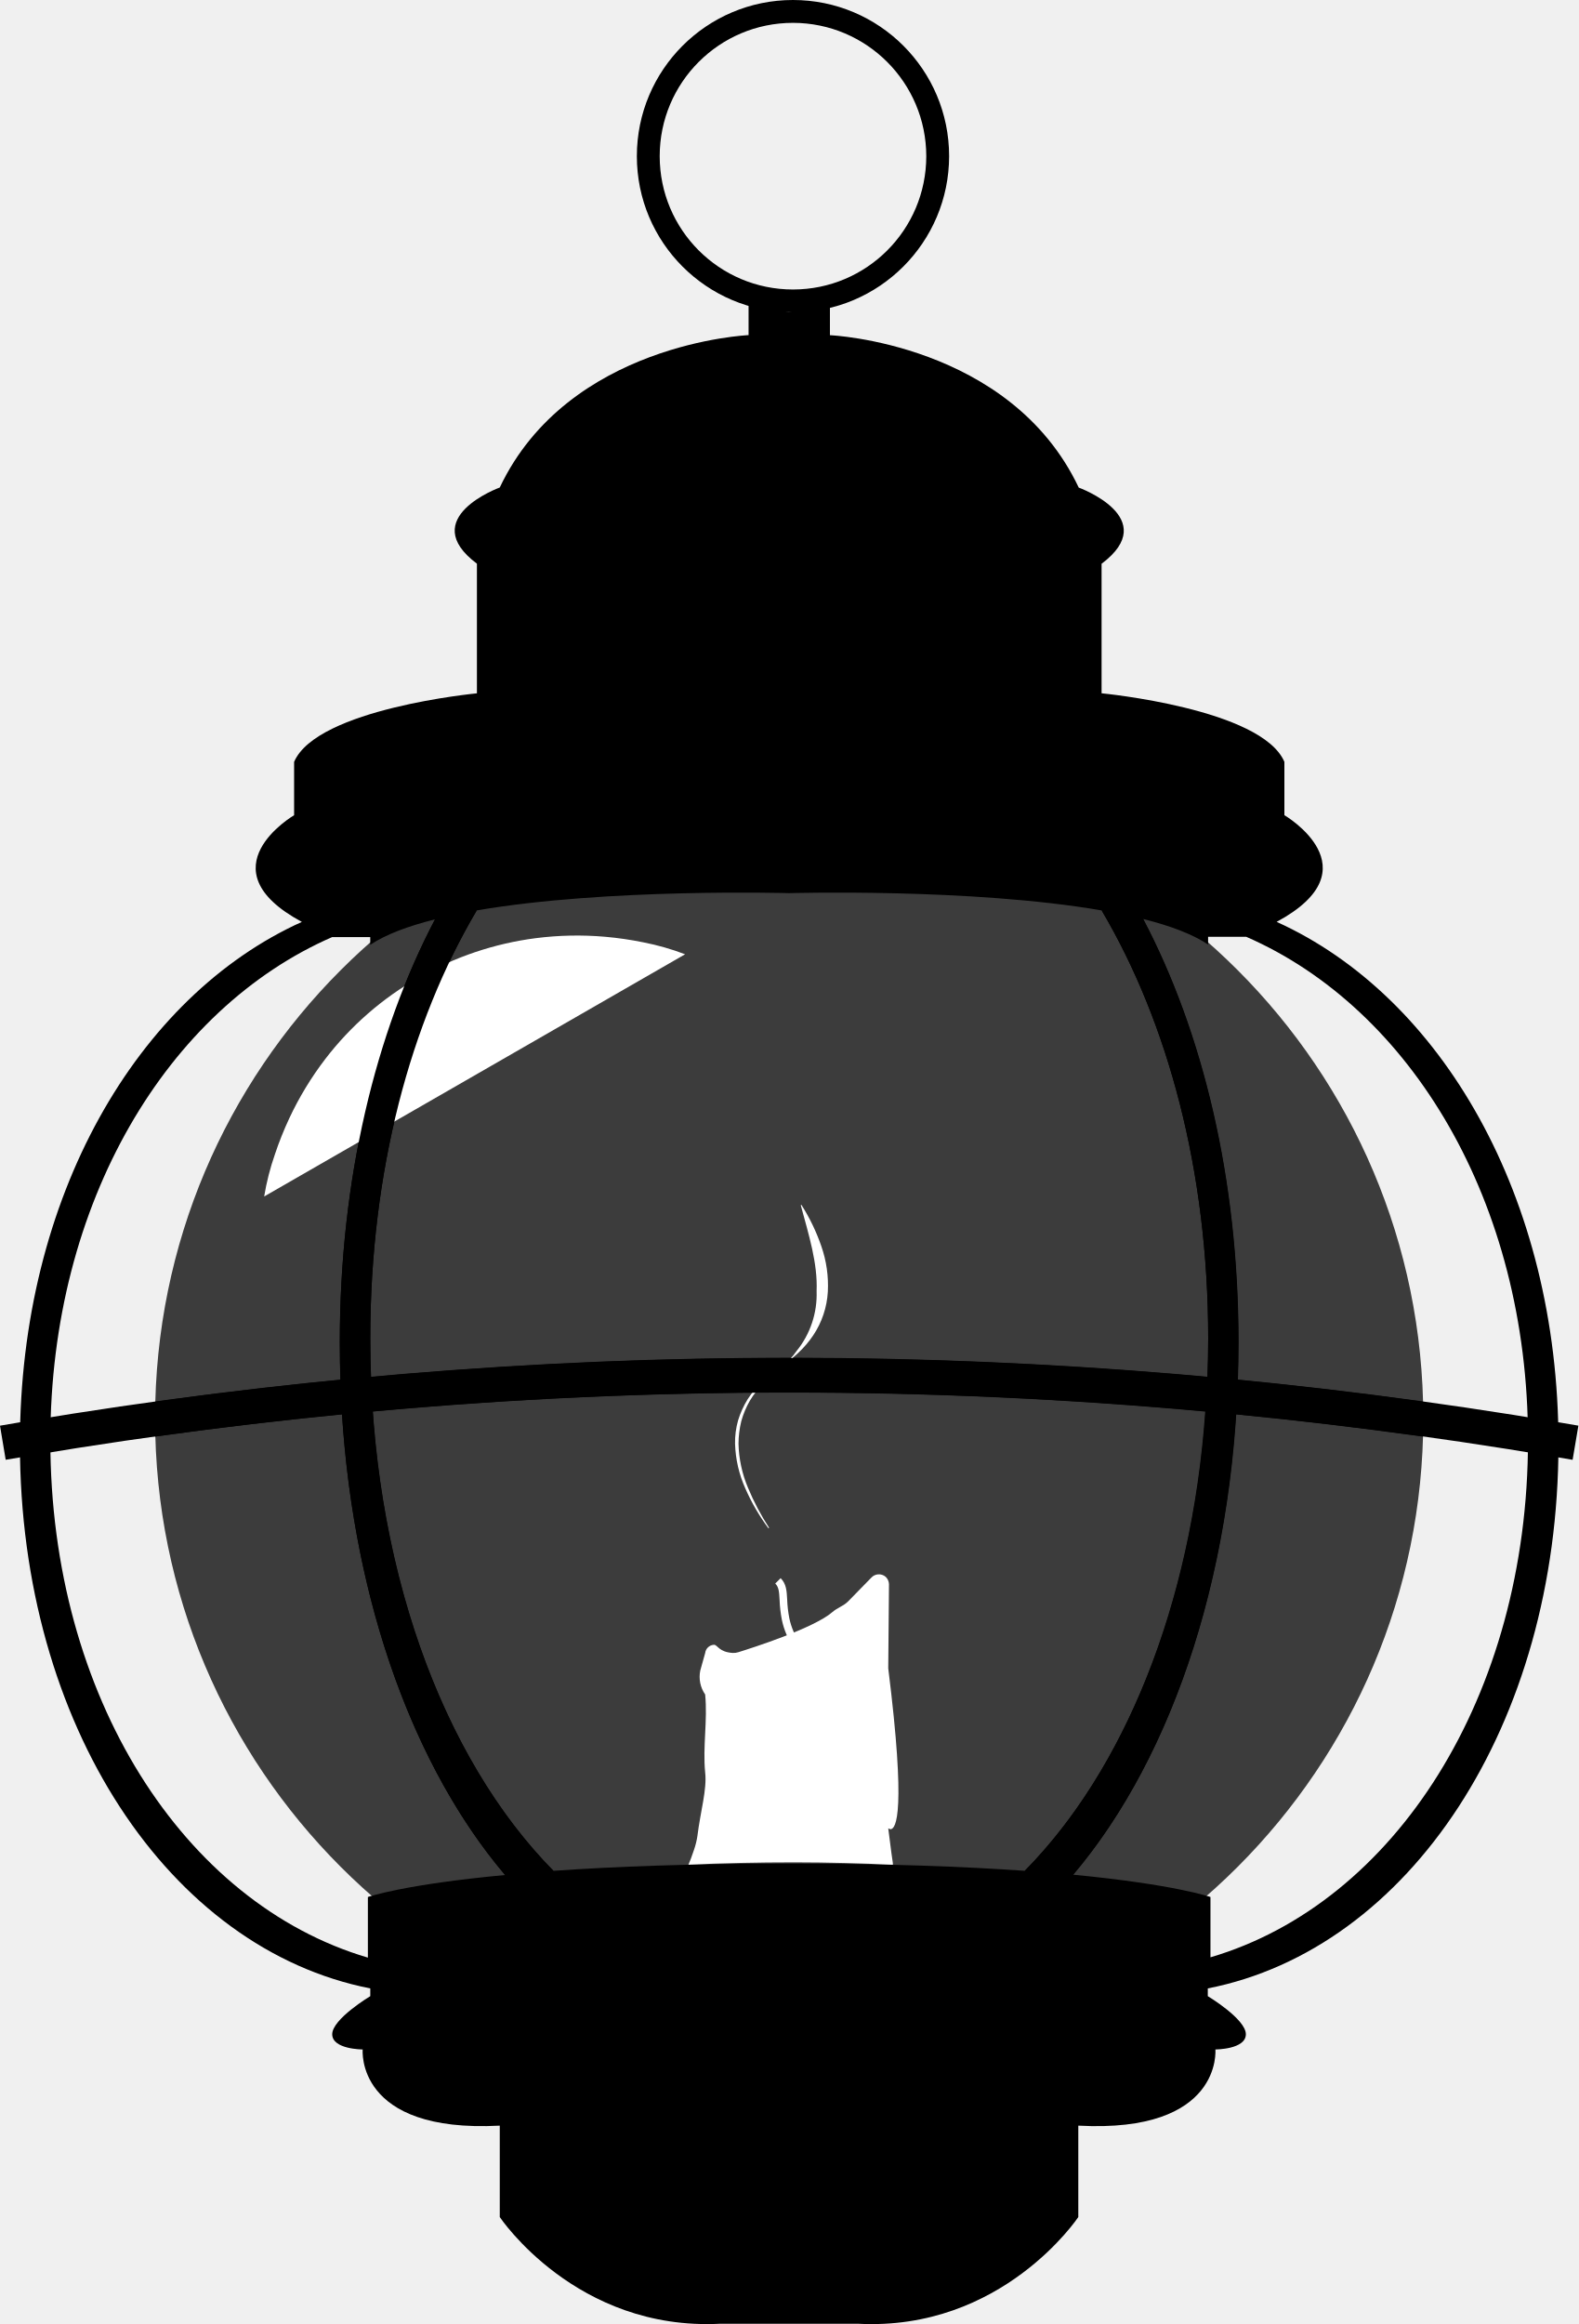
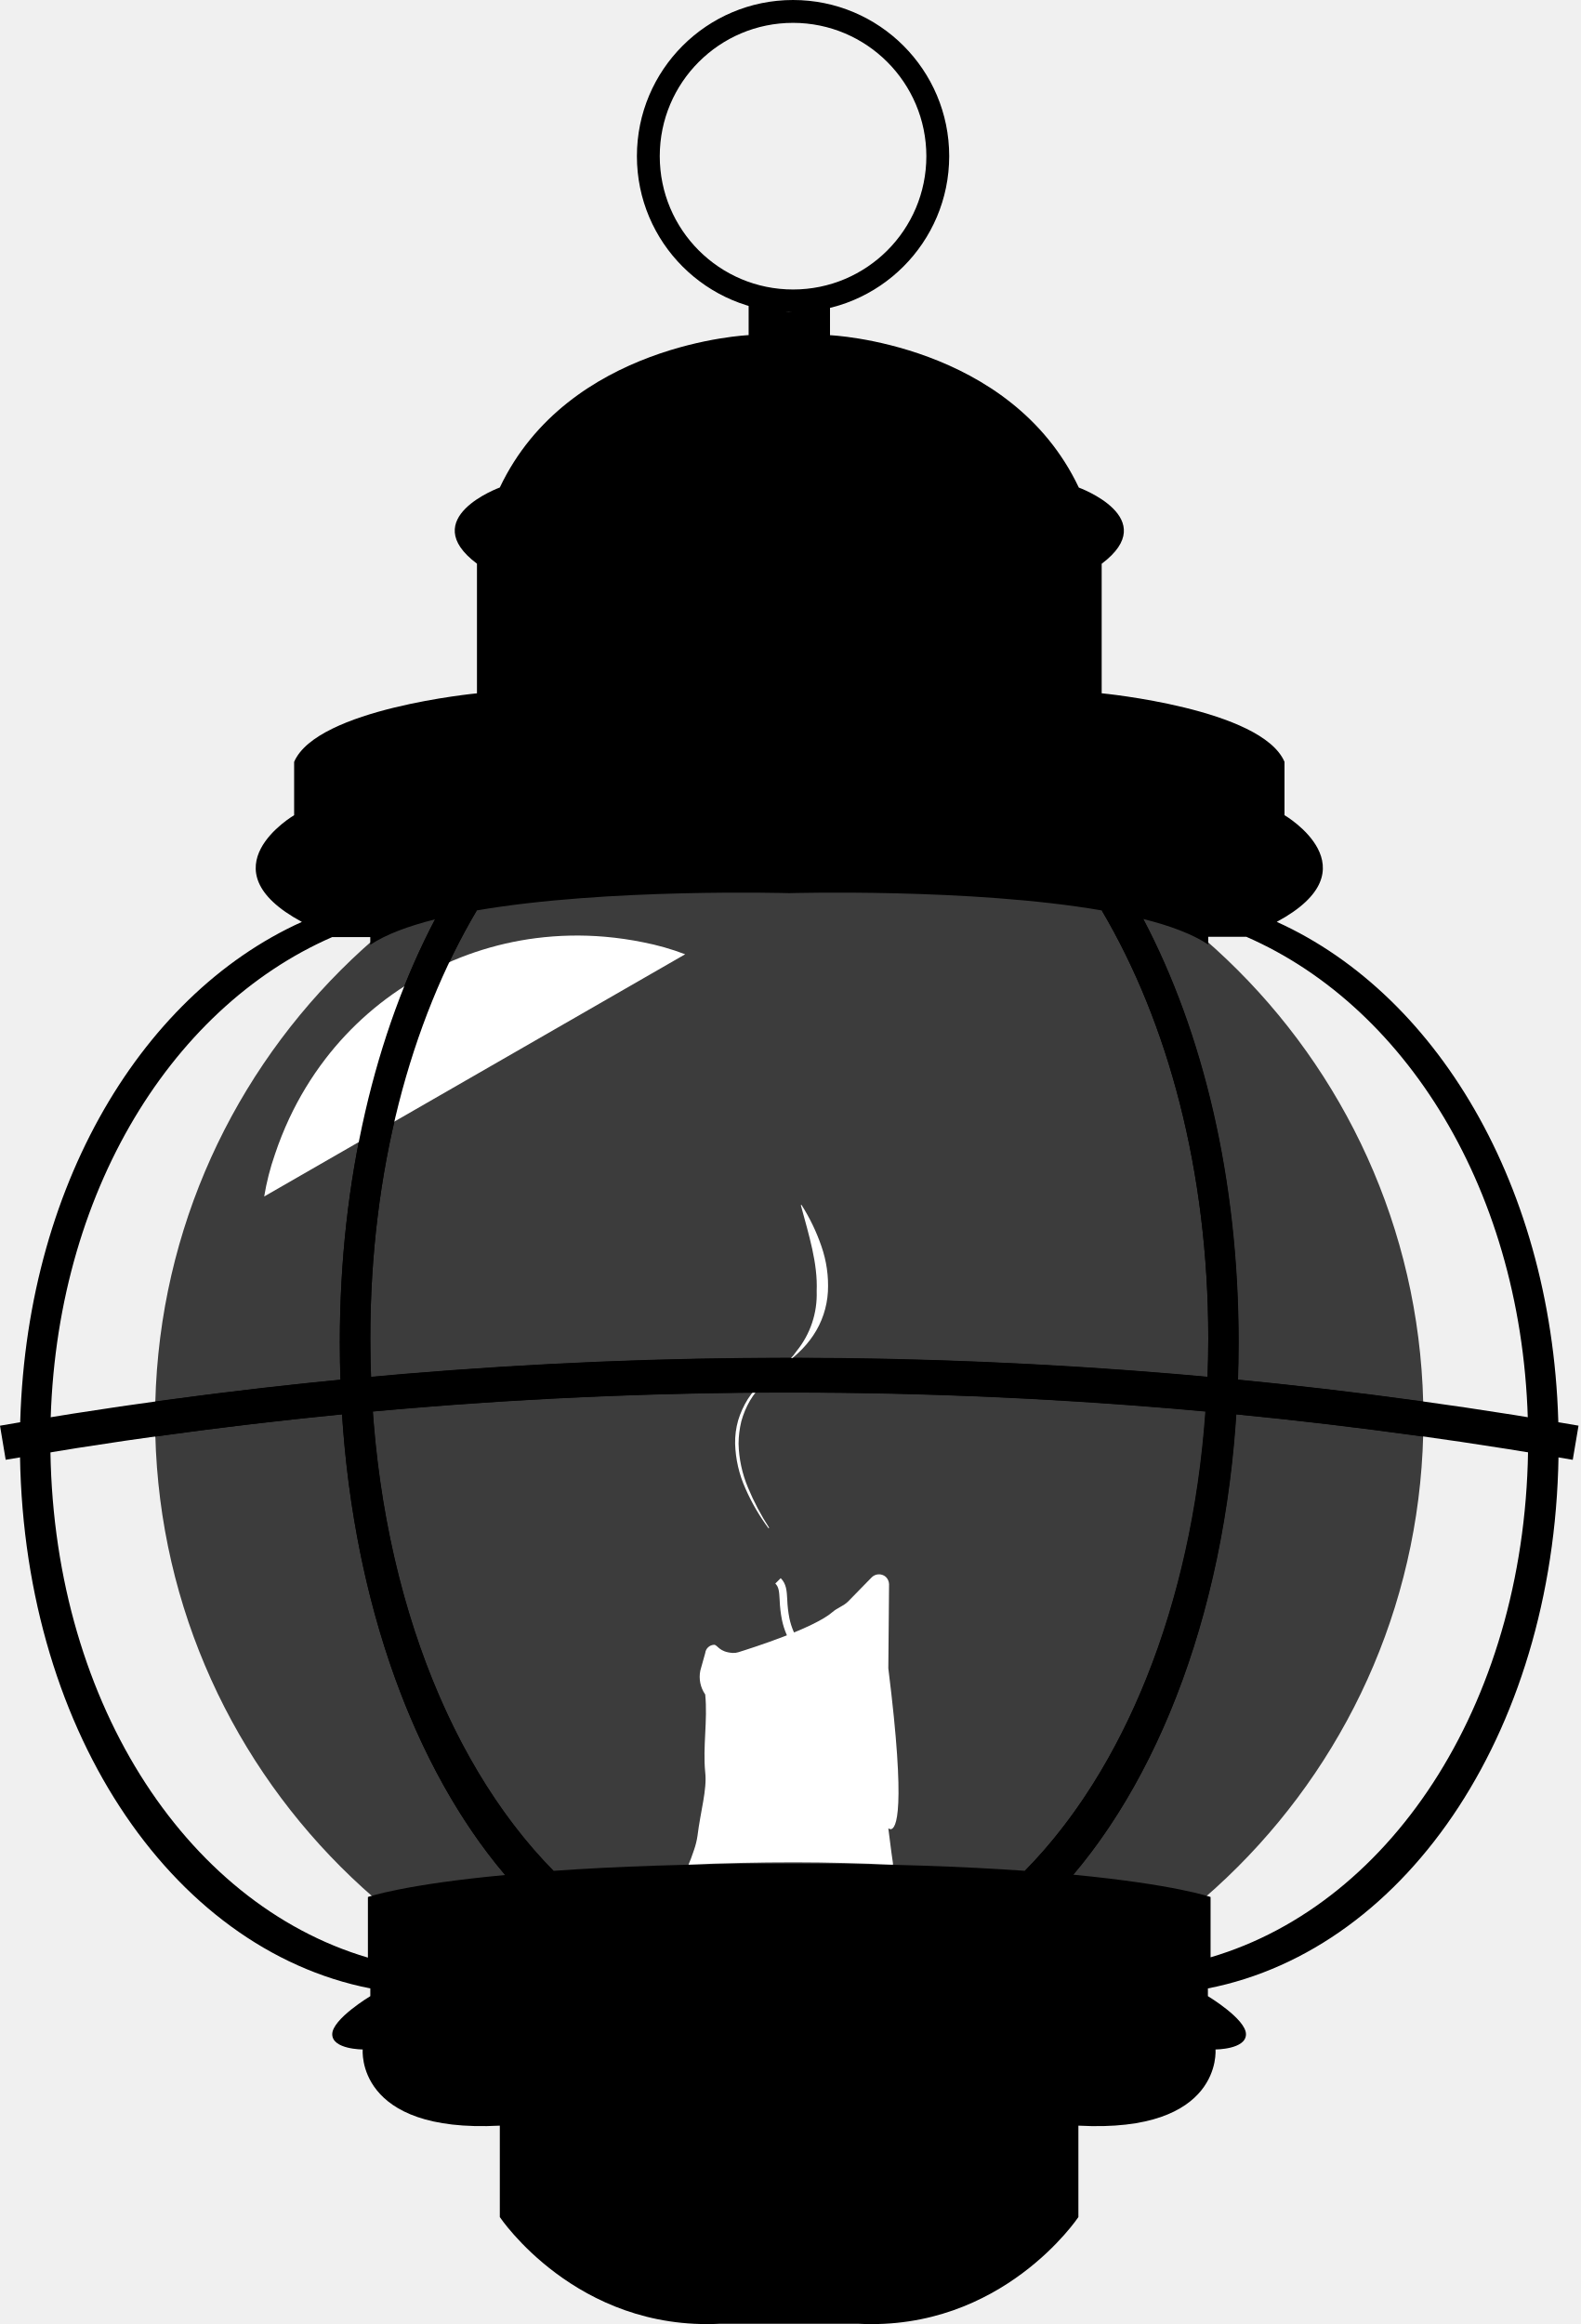
- <svg xmlns="http://www.w3.org/2000/svg" id="Layer_1" data-name="Layer 1" viewBox="0 0 407.6 600">
+ <svg xmlns="http://www.w3.org/2000/svg" id="Layer_1" data-name="Layer 1" viewBox="0 0 408 600">
  <defs>
    <style>.cls-1{opacity:0.75;}.cls-2{fill:#fff;}</style>
  </defs>
  <ellipse class="cls-1" cx="203.8" cy="366.22" rx="163.75" ry="163.74" />
  <path d="M204.78,80.64A40.32,40.32,0,1,1,245.1,40.32,40.37,40.37,0,0,1,204.78,80.64Zm0-74.74A34.42,34.42,0,1,0,239.2,40.32,34.46,34.46,0,0,0,204.78,5.9Z" />
  <path d="M402.46,372.73c0-63.76-30.3-115.51-72.78-134.73,25.57-13.77,2-27.54,2-27.54V196.69c-5.9-13.77-47.21-17.7-47.21-17.7V145.55c15.74-11.8-5.9-19.67-5.9-19.67-17.7-37.37-64.25-39.34-64.25-39.34V78L203.8,80.64,193.31,78v8.52s-46.55,2-64.25,39.34c0,0-21.64,7.87-5.9,19.67V179s-41.3,3.93-47.21,17.7v13.77s-23.6,13.77,2,27.54C35.44,257.21,5.14,309,5.14,372.73c0,72.71,38.65,130.47,90.48,140.63v2s-9.83,5.9-9.83,9.83,7.87,3.93,7.87,3.93-2,21.64,35.4,19.67v23.6s19.67,29.5,57,27.54h35.4c37.37,2,57-27.54,57-27.54v-23.6c37.37,2,35.4-19.67,35.4-19.67s7.87,0,7.87-3.93-9.83-9.83-9.83-9.83v-2C363.81,503.2,402.46,445.44,402.46,372.73ZM95,489.76v15.65c-47.5-14-82-67.33-82-133.56,0-61.48,30.3-111.39,72.78-129.92h9.83v2c4-2.69,9.86-4.85,16.73-6.58-15.38,29.3-24.6,67.08-24.6,109.25,0,57.23,16.63,106.74,42.7,137.48C104.08,486.54,95,489.76,95,489.76ZM264.65,483c-15.5-1.09-35.43-1.87-60.85-1.87s-45.35.78-60.85,1.87c-28.71-29.1-47.33-79.12-47.33-137.51,0-43.15,10.38-81.54,27.49-110.44,33.7-5.82,80.69-4.46,80.69-4.46s47-1.36,80.69,4.46C301.6,264,312,302.36,312,345.51,312,403.9,293.36,453.92,264.65,483Zm12.5,1c26.07-30.74,42.7-80.24,42.7-137.48,0-42.18-9.22-80-24.6-109.25,6.88,1.73,12.7,3.89,16.73,6.58v-2h9.83c42.48,18.53,72.78,68.44,72.78,129.92,0,66.23-34.49,119.59-82,133.56V489.76S303.51,486.54,277.15,484Z" />
  <path d="M406.11,376.89l-4.4-.75a1183.85,1183.85,0,0,0-393.92-.32l-6.32,1.06L0,368.08,6.32,367a1192.84,1192.84,0,0,1,396.88.32l4.4.75Z" />
  <path class="cls-2" d="M230.57,481l0,.22,0,.22c-8.12-.39-16.59-.62-25.38-.63-9.52,0-18.66.2-27.41.61.4-.89.89-2.21,1.43-3.82a19.42,19.42,0,0,0,.89-3.61c.78-6.37,2.51-12,2-16.39-.66-6.71.66-13.41,0-20.12h0a8,8,0,0,1-1.26-6.2l1.26-4.5a2.41,2.41,0,0,1,2.34-2.14c.93.12,1.27,1.89,4.78,2.11a4.05,4.05,0,0,0,1.45-.19c3.57-1.11,19.57-6.22,24.32-10.39,1.22-1.07,2.84-1.54,4-2.7l6-6.14a2.68,2.68,0,0,1,3.72-.24,2.76,2.76,0,0,1,.86,1.88l-.19,21.75c4.65,37.23,2,41.43.62,41.54-.22,0-.83-.31-.62-.23h0C230,477.16,230.54,480.87,230.57,481Z" />
  <path class="cls-2" d="M205,425.41a19.66,19.66,0,0,1-3.1-7.25,32.85,32.85,0,0,1-.58-5.09c-.12-2.24-.22-3.35-1.12-4.24l1.39-1.39c1.47,1.47,1.57,3.26,1.69,5.53a30.78,30.78,0,0,0,.55,4.8,17.69,17.69,0,0,0,2.8,6.52Z" />
  <path class="cls-2" d="M198.42,394.54a52.77,52.77,0,0,1-5.93-10.22,30.45,30.45,0,0,1-2.67-11.6,20.64,20.64,0,0,1,.78-6,23,23,0,0,1,2.48-5.48c2.17-3.43,5.37-5.9,8.47-8.26a15.52,15.52,0,0,0,4.14-4.16,23.22,23.22,0,0,0,5.19-15.49c.3-7.17-2-14.42-4.09-22.18l.16-.09a50.14,50.14,0,0,1,5.14,10.65,30.86,30.86,0,0,1,1.69,11.78A22.53,22.53,0,0,1,210,344.76a26.13,26.13,0,0,1-3.85,4.51c-1.43,1.36-3,2.52-4.49,3.82-3,2.51-6,5.12-8,8.51a22.27,22.27,0,0,0-2.24,5.36,25.13,25.13,0,0,0-.71,5.76,31.12,31.12,0,0,0,2.44,11.36,63.73,63.73,0,0,0,5.47,10.37Z" />
  <path class="cls-2" d="M68.22,308.9A65.15,65.15,0,0,1,71,298a87.67,87.67,0,0,1,3.7-9.27A83.13,83.13,0,0,1,84,273.41a80.65,80.65,0,0,1,24.08-21,81.66,81.66,0,0,1,30.29-10.2,83.83,83.83,0,0,1,17.87-.36,87.23,87.23,0,0,1,9.86,1.43,65.35,65.35,0,0,1,10.82,3.09Z" />
  <path d="M312,243.31m-27.49-8.23C301.6,264,312,302.36,312,345.51q0,5-.19,10a1190.86,1190.86,0,0,0-216,0q-.18-4.94-.19-10c0-43.15,10.38-81.54,27.49-110.44a40.61,40.61,0,0,0-10.75,2.24c-15.38,29.3-24.6,67.08-24.6,109.25q0,4.87.17,9.66Q64,358.56,40.1,361.87,40,364,40,366.22c0,1.56,0,3.12.07,4.67q24.09-3.36,48.24-5.73c3.18,49.3,18.89,91.53,42.09,118.89l12.5-1c-25.56-25.91-43.11-68.41-46.66-118.62a1181.91,1181.91,0,0,1,215,0c-3.55,50.21-21.1,92.71-46.66,118.62l12.5,1c23.2-27.36,38.91-69.59,42.09-118.89q24.15,2.37,48.24,5.73c0-1.55.07-3.11.07-4.67s0-2.91-.06-4.35q-23.88-3.31-47.81-5.65.16-4.79.17-9.65c0-42.18-9.22-80-24.6-109.25C295.25,237.32,295.18,235.68,284.49,235.08Z" />
</svg>
